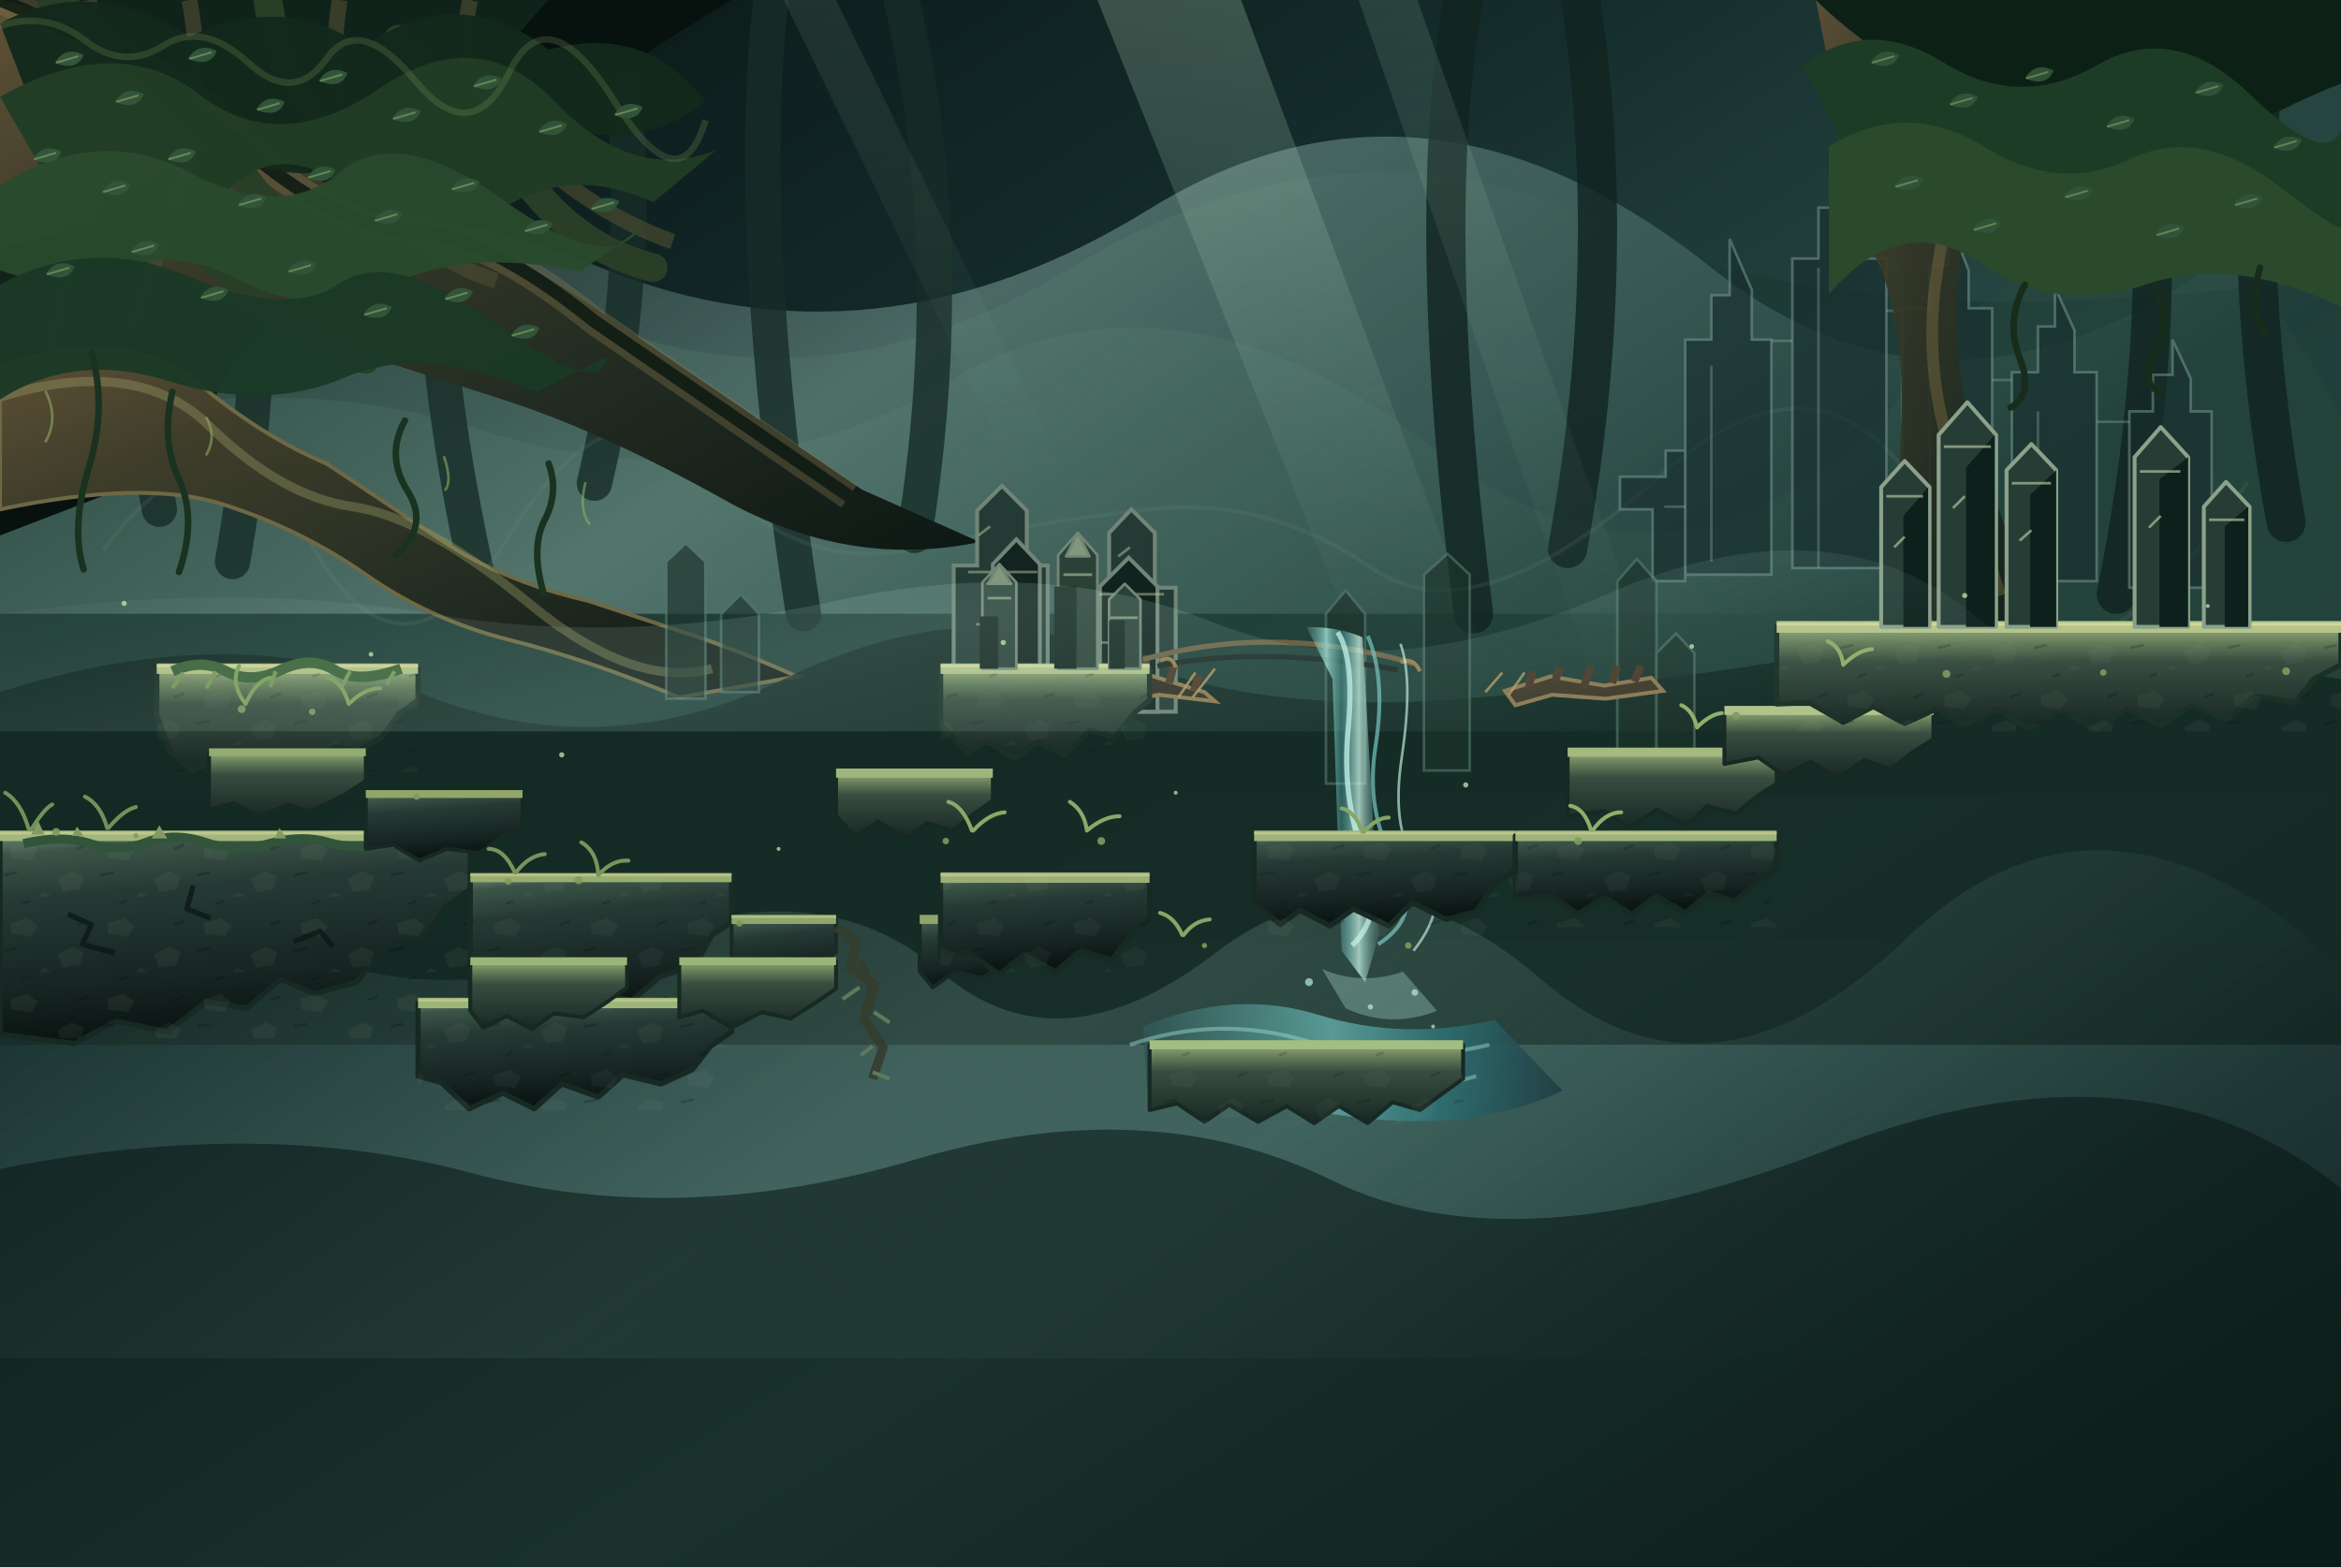
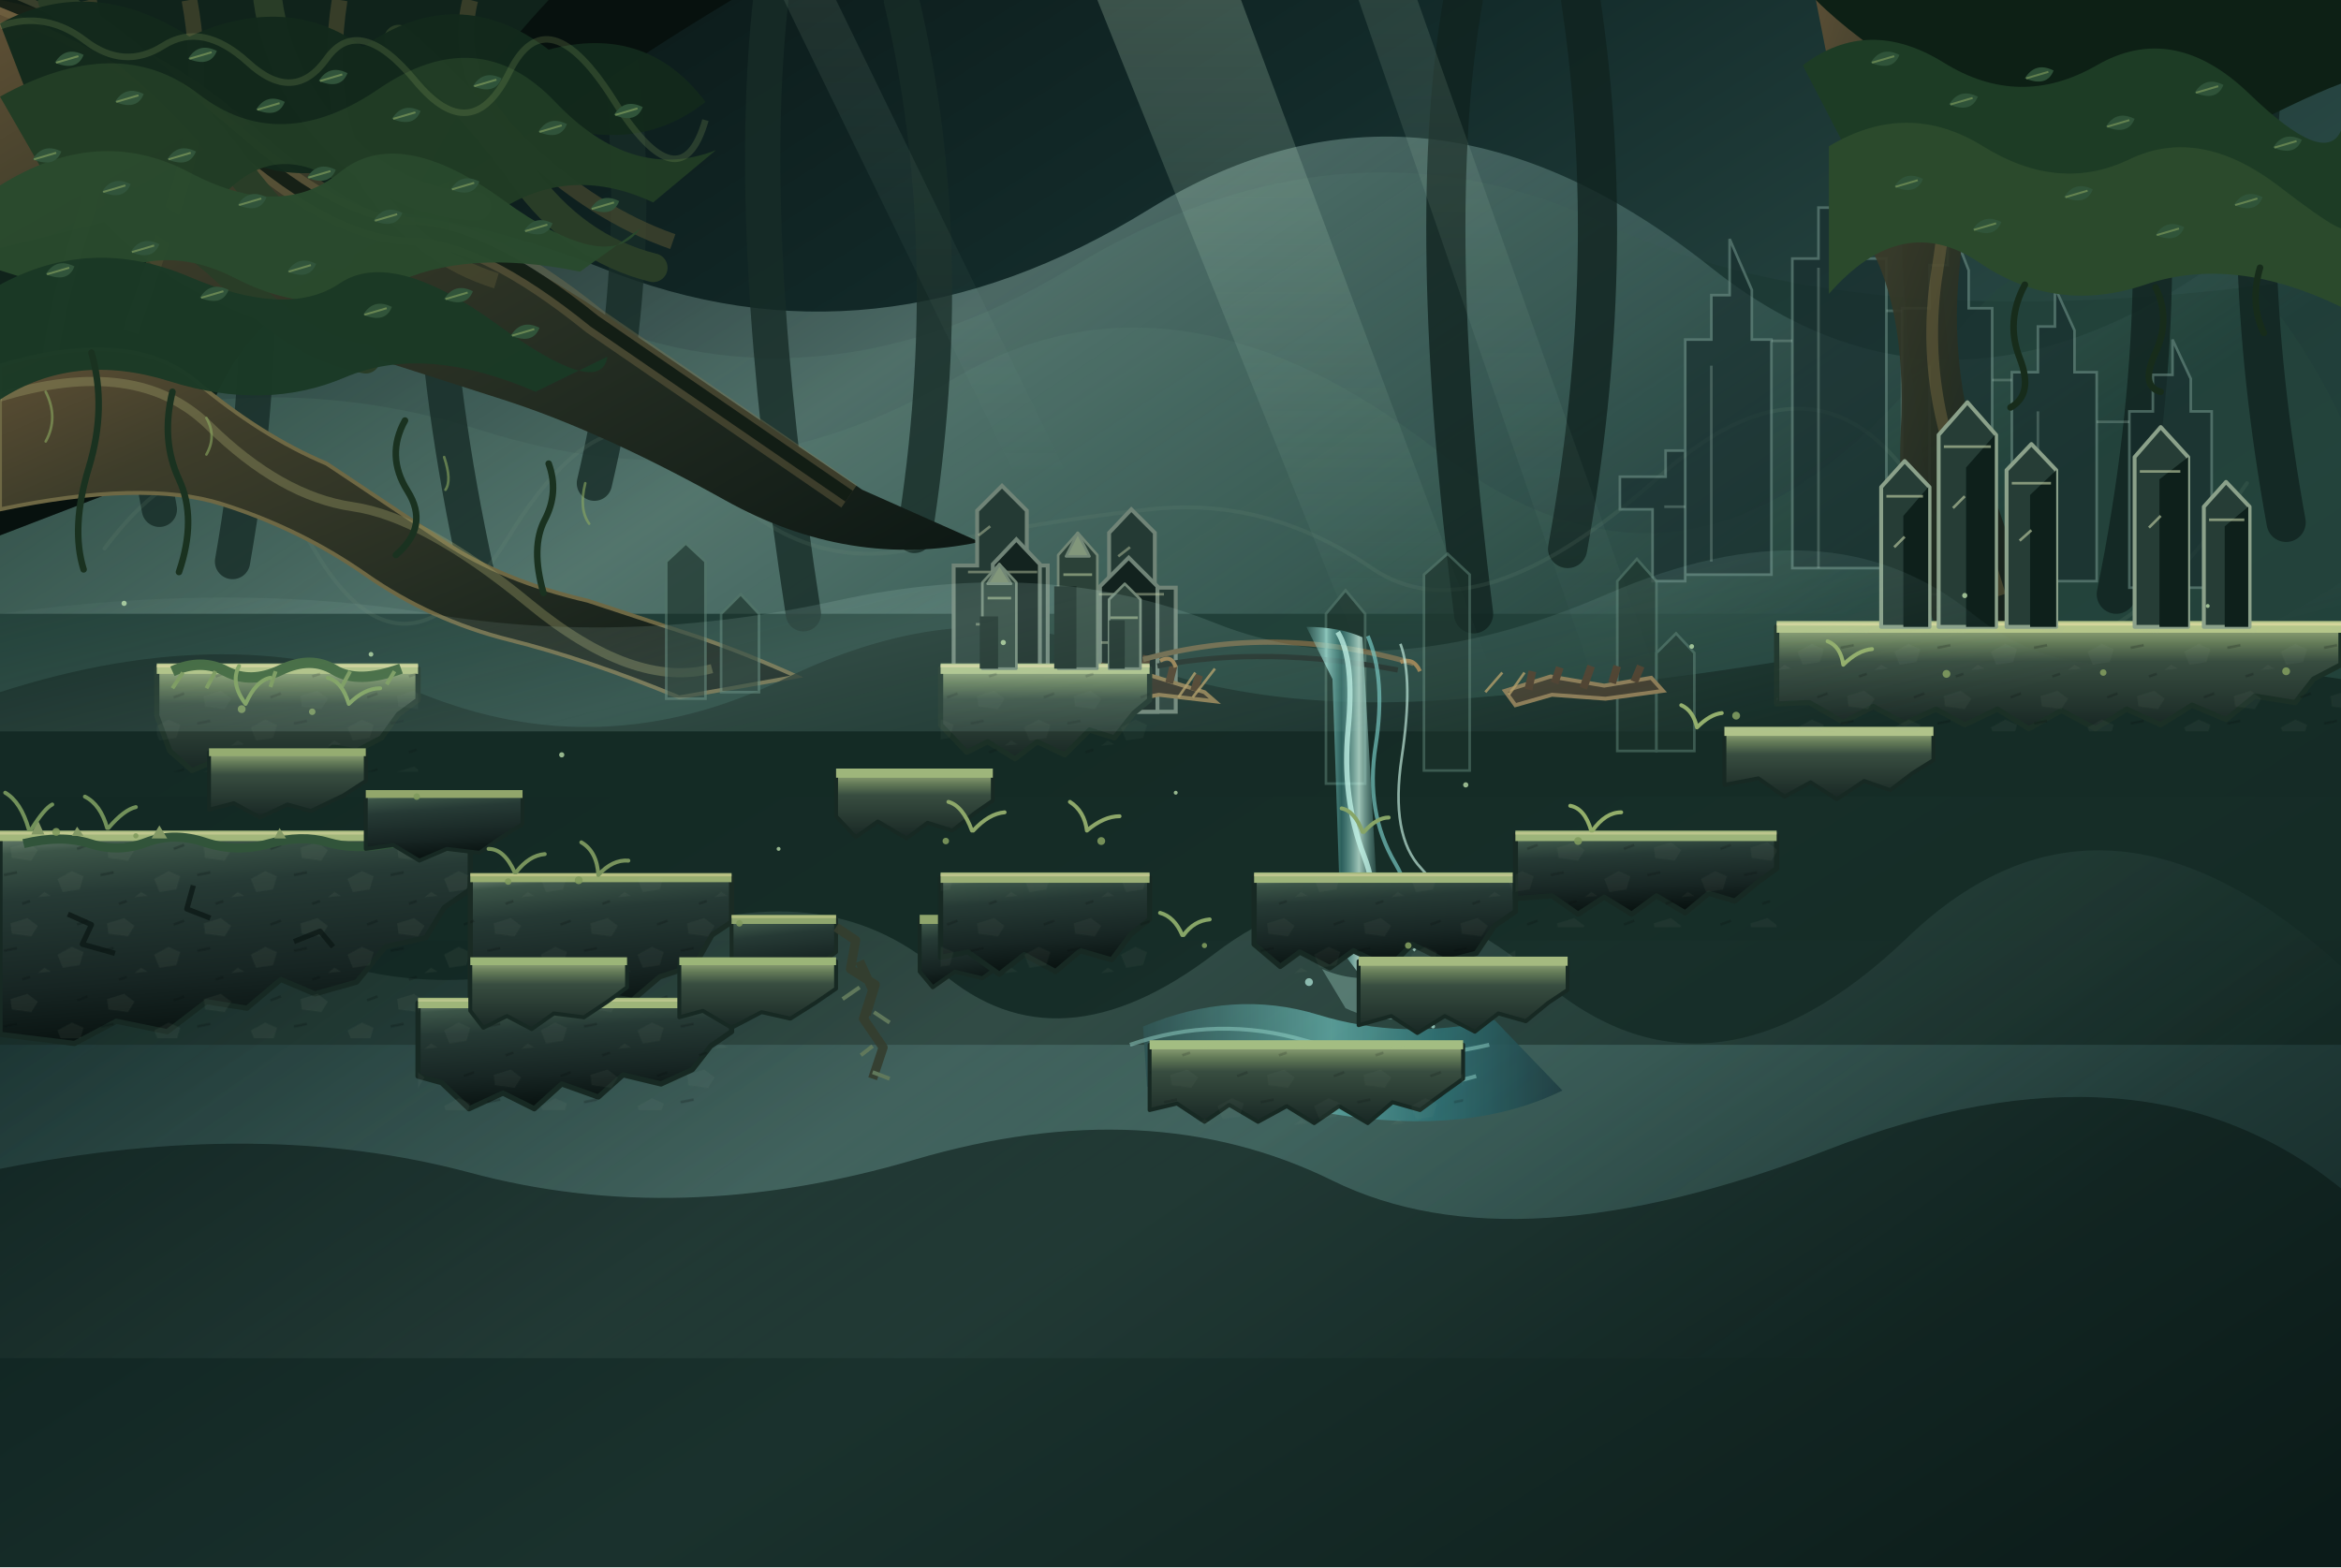
<svg xmlns="http://www.w3.org/2000/svg" width="1792" height="1200" viewBox="0 0 1792 1200">
  <defs>
    <linearGradient id="sky" x1="0" y1="0" x2="0.95" y2="1">
      <stop offset="0" stop-color="#07100f" />
      <stop offset=".32" stop-color="#132b2a" />
      <stop offset=".65" stop-color="#31534e" />
      <stop offset="1" stop-color="#102221" />
    </linearGradient>
    <linearGradient id="mist" x1="0" y1="0" x2="1" y2=".3">
      <stop offset="0" stop-color="#b3d8ca" stop-opacity="0" />
      <stop offset=".48" stop-color="#b7e0d5" stop-opacity=".34" />
      <stop offset=".75" stop-color="#9acbc4" stop-opacity=".2" />
      <stop offset="1" stop-color="#8fb9b7" stop-opacity="0" />
    </linearGradient>
    <linearGradient id="stone" x1="0" y1="0" x2=".18" y2="1">
      <stop offset="0" stop-color="#6c8270" />
      <stop offset=".09" stop-color="#3c5548" />
      <stop offset=".3" stop-color="#263a35" />
      <stop offset=".72" stop-color="#172523" />
      <stop offset="1" stop-color="#091311" />
    </linearGradient>
    <linearGradient id="stoneLight" x1="0" y1="0" x2="0" y2="1">
      <stop offset="0" stop-color="#95a87b" />
      <stop offset=".16" stop-color="#647b58" />
      <stop offset=".34" stop-color="#384d40" />
      <stop offset="1" stop-color="#182724" />
    </linearGradient>
    <linearGradient id="root" x1="0" y1="0" x2="1" y2="1">
      <stop offset="0" stop-color="#5f5035" />
      <stop offset=".25" stop-color="#3e3d2a" />
      <stop offset=".62" stop-color="#242d22" />
      <stop offset="1" stop-color="#0d1814" />
    </linearGradient>
    <linearGradient id="water" x1="0" y1="0" x2="1" y2="0">
      <stop offset="0" stop-color="#183b3c" />
      <stop offset=".45" stop-color="#4f9894" />
      <stop offset=".7" stop-color="#1f6266" />
      <stop offset="1" stop-color="#102d32" />
    </linearGradient>
    <linearGradient id="fall" x1="0" y1="0" x2="1" y2="0">
      <stop offset="0" stop-color="#7bc6c2" stop-opacity=".18" />
      <stop offset=".28" stop-color="#a7e9df" stop-opacity=".82" />
      <stop offset=".48" stop-color="#4eaaa9" stop-opacity=".45" />
      <stop offset=".72" stop-color="#d4fff0" stop-opacity=".8" />
      <stop offset="1" stop-color="#5ca6a2" stop-opacity=".14" />
    </linearGradient>
    <linearGradient id="ray" x1="0" y1="0" x2="0" y2="1">
      <stop offset="0" stop-color="#d5f7d7" stop-opacity=".22" />
      <stop offset="1" stop-color="#b6e7d0" stop-opacity="0" />
    </linearGradient>
    <pattern id="rockGrain" width="74" height="58" patternUnits="userSpaceOnUse">
      <path d="M8 11l13 -4 8 6 -5 8 -15 -2z M44 35l11 -6 9 4 -3 10 -13 2z M29 49l5 -4 5 3" fill="#a2b49a" opacity=".08" />
      <path d="M3 32l10 -2 M59 12l8 -3 M17 54l6 -2" fill="none" stroke="#050d0c" stroke-width="2" opacity=".26" />
    </pattern>
    <pattern id="moss" width="42" height="20" patternUnits="userSpaceOnUse">
      <path d="M1 8q5 -7 10 0t10 -1t10 1t10 -2" fill="none" stroke="#a3bd76" stroke-width="2" opacity=".42" />
      <circle cx="8" cy="15" r="1.8" fill="#a6c77e" opacity=".4" />
      <circle cx="31" cy="5" r="1.2" fill="#d1d59a" opacity=".35" />
    </pattern>
    <g id="leaf">
      <path d="M0 0Q8 -13 22 -6Q17 7 0 0Z" fill="#31553b" />
      <path d="M1 0L18 -5" fill="none" stroke="#78965a" stroke-width="1.5" opacity=".8" />
    </g>
    <g id="stoneBlock">
      <path d="M0 4l5 -4 22 1 5 5 -3 12 -24 1 -5 -5z" fill="#263a32" stroke="#71826a" stroke-width="1" />
      <path d="M5 2l17 1M4 8l8 1" stroke="#a5b08b" stroke-width="1" opacity=".45" />
    </g>
    <g id="spire">
      <path d="M0 0L7 -42L14 0L11 -5L7 -28L3 -5Z" fill="#253a38" stroke="#627c71" stroke-width="1" />
      <path d="M4 -8L7 -42L10 -8" fill="none" stroke="#95b7a1" stroke-width="1" opacity=".6" />
    </g>
  </defs>
  <rect width="1792" height="1200" fill="url(#sky)" />
  <path d="M0 230Q210 120 410 226T820 205T1230 172T1792 210V610H0Z" fill="#1c3933" opacity=".72" />
  <path d="M0 350Q180 270 370 330T730 290T1100 345T1480 275T1792 320V720H0Z" fill="#25453c" opacity=".55" />
  <path d="M0 180Q250 120 460 205T880 160T1310 205T1792 120V470H0Z" fill="url(#mist)" />
  <g fill="none" stroke-linecap="round">
    <path d="M100 0Q80 170 122 390M170 20Q220 190 178 430M340 0Q310 210 372 470M468 0Q500 180 455 370M590 0Q570 180 615 470M690 0Q735 190 700 410" stroke="#172c27" stroke-width="27" opacity=".8" />
    <path d="M1120 0Q1090 170 1128 470M1210 0Q1240 200 1200 420M1485 0Q1450 180 1500 420M1630 0Q1670 210 1620 455M1740 0Q1710 180 1750 400" stroke="#10231f" stroke-width="30" opacity=".8" />
    <path d="M80 420Q170 300 240 420T390 410T540 360T700 420T880 390T1050 435T1270 365T1490 415T1720 370" stroke="#73927b" stroke-width="3" opacity=".14" />
  </g>
  <g opacity=".64" fill="#172d2d" stroke="#66877e" stroke-width="2">
    <path d="M1290 440V260L1310 260V226L1324 226V183L1341 222V260H1356V440Z" />
    <path d="M1372 435V198L1392 198V159L1410 159V125L1425 164V198H1444V435Z" />
    <path d="M1456 455V236L1477 236V203L1491 203V166L1507 207V236H1525V455Z" />
    <path d="M1540 445V285L1560 285V250L1573 250V220L1588 253V285H1605V445Z" />
    <path d="M1630 450V315L1648 315V287L1663 287V260L1677 290V315H1693V450Z" />
    <path d="M1265 445L1265 390L1240 390L1240 365L1275 365L1275 345L1290 345L1290 445Z" />
  </g>
  <g fill="none" stroke="#b9d8c8" stroke-width="2" opacity=".25">
    <path d="M1310 280v150M1392 205v230M1477 280v165M1560 315v130M1648 340v110" />
    <path d="M1274 388h16M1356 261h16M1444 238h12M1525 291h15M1605 323h25" />
  </g>
  <path d="M840 0L950 0L1140 510L1045 510Z" fill="url(#ray)" />
  <path d="M1040 0L1085 0L1280 550L1230 550Z" fill="url(#ray)" opacity=".55" />
  <path d="M600 0L640 0L820 370L780 370Z" fill="url(#ray)" opacity=".42" />
  <path d="M0 0H560Q490 42 430 85T310 155T205 230T130 360L0 410Z" fill="#07110e" />
  <path d="M0 0H420Q360 64 330 125T235 224T150 350L0 390Z" fill="#10231b" />
  <path d="M0 0Q110 22 192 95T315 170T450 232L660 375L750 415Q650 436 555 383T385 306T220 253T80 170L0 190Z" fill="url(#root)" />
  <path d="M0 0Q105 42 182 109T315 177T455 246L650 380" fill="none" stroke="#8c7a4f" stroke-width="21" opacity=".33" />
  <path d="M0 0Q105 42 182 109T315 177T455 246L650 380" fill="none" stroke="#0b1711" stroke-width="10" opacity=".85" />
  <path d="M68 0Q90 90 62 176T35 324M145 0Q160 80 133 158T100 254M260 0Q246 90 285 144T380 215M360 0Q345 60 400 112T515 185" fill="none" stroke="#4c4b30" stroke-width="12" opacity=".65" />
  <path d="M0 280Q100 250 150 292T250 355L340 415Q385 445 450 460L535 488Q570 500 610 518L520 534Q450 505 390 490T280 440T170 386T0 390Z" fill="url(#root)" stroke="#6e6844" stroke-width="3" />
  <path d="M0 304Q105 272 160 326T270 388T405 462T545 512" fill="none" stroke="#a0a16a" stroke-width="7" opacity=".36" />
  <path d="M40 0Q130 58 178 124T260 195M205 0Q214 64 260 110T365 158M305 30Q360 78 400 134T500 205M90 150Q145 178 188 222T280 275" fill="none" stroke="#293d27" stroke-width="22" stroke-linecap="round" />
  <g opacity=".96">
    <path d="M0 18Q70 -20 145 28Q220 -6 278 36Q350 -15 420 38Q495 18 540 78Q490 118 420 95Q370 150 300 118Q220 150 170 112Q90 137 30 96Z" fill="#12291b" />
    <path d="M0 74Q90 24 152 72T290 68T425 78T548 115L500 155Q438 126 384 160T268 146T160 163T38 140Z" fill="#203c24" />
    <path d="M0 142Q75 95 145 132T260 132T385 153T490 175L444 208Q356 190 300 218T180 213T60 226L0 207Z" fill="#294a2d" />
    <path d="M0 218Q70 180 145 212T260 217T380 248T465 273L410 300Q325 263 264 289T130 292T0 306Z" fill="#1a3925" />
    <path d="M0 20Q35 8 65 31T125 35T190 48T250 45T318 62T390 55T470 77T540 92" fill="none" stroke="#8da766" stroke-width="5" opacity=".22" />
    <g>
      <use href="#leaf" x="42" y="48" />
      <use href="#leaf" x="88" y="78" />
      <use href="#leaf" x="144" y="45" />
      <use href="#leaf" x="196" y="84" />
      <use href="#leaf" x="244" y="62" />
      <use href="#leaf" x="300" y="91" />
      <use href="#leaf" x="362" y="66" />
      <use href="#leaf" x="412" y="101" />
      <use href="#leaf" x="470" y="88" />
      <use href="#leaf" x="25" y="122" />
      <use href="#leaf" x="78" y="147" />
      <use href="#leaf" x="128" y="122" />
      <use href="#leaf" x="182" y="157" />
      <use href="#leaf" x="235" y="136" />
      <use href="#leaf" x="286" y="169" />
      <use href="#leaf" x="345" y="145" />
      <use href="#leaf" x="401" y="177" />
      <use href="#leaf" x="452" y="160" />
      <use href="#leaf" x="35" y="210" />
      <use href="#leaf" x="100" y="193" />
      <use href="#leaf" x="153" y="228" />
      <use href="#leaf" x="220" y="208" />
      <use href="#leaf" x="278" y="241" />
      <use href="#leaf" x="340" y="229" />
      <use href="#leaf" x="391" y="257" />
    </g>
  </g>
  <path d="M1470 0Q1510 110 1500 205T1530 390L1572 512L1502 520Q1450 430 1455 330T1425 178L1390 0Z" fill="url(#root)" opacity=".92" />
  <path d="M1487 15Q1498 115 1483 207T1510 389L1531 456" fill="none" stroke="#a18a52" stroke-width="9" opacity=".3" />
  <path d="M1390 0Q1420 30 1470 60T1580 115T1700 108T1792 64V0Z" fill="#0d2015" />
  <path d="M1380 50Q1430 12 1488 48T1605 50T1722 72T1792 100V180Q1730 140 1670 164T1550 150T1440 166Z" fill="#1d3c25" />
  <path d="M1400 112Q1460 76 1518 112T1630 122T1745 143T1792 168V235Q1710 195 1642 218T1515 201T1400 225Z" fill="#2b4a2c" />
  <g opacity=".9">
    <use href="#leaf" x="1432" y="48" />
    <use href="#leaf" x="1492" y="80" />
    <use href="#leaf" x="1550" y="60" />
    <use href="#leaf" x="1612" y="97" />
    <use href="#leaf" x="1680" y="71" />
    <use href="#leaf" x="1740" y="113" />
    <use href="#leaf" x="1450" y="143" />
    <use href="#leaf" x="1510" y="176" />
    <use href="#leaf" x="1580" y="151" />
    <use href="#leaf" x="1650" y="180" />
    <use href="#leaf" x="1710" y="157" />
  </g>
  <g fill="none" stroke-linecap="round">
    <path d="M70 270q12 42 -2 88t-4 78M132 300q-9 37 5 67t0 71M310 322q-15 27 2 54t-9 49M420 355q8 22 -3 43t-1 56" stroke="#1a3220" stroke-width="5" />
    <path d="M35 300q10 20 0 38M158 320q8 14 0 28M340 350q6 18 1 25M448 370q-5 20 3 31" stroke="#8caa61" stroke-width="2" opacity=".6" />
    <path d="M1550 218q-15 28 -4 56t-7 38M1650 220q12 24 0 50t4 30M1730 205q-8 28 3 50" stroke="#172c1b" stroke-width="5" />
  </g>
  <path d="M0 530Q180 472 320 530T600 520T850 500T1120 535T1400 500T1792 520V800H0Z" fill="#10241f" opacity=".75" />
  <g opacity=".65" fill="#1b322b" stroke="#527568" stroke-width="2">
    <path d="M510 535V430L525 416L540 430V535Z" />
    <path d="M552 530V470L567 455L581 470V530Z" />
    <path d="M1015 600V470L1030 452L1045 470V600Z" />
    <path d="M1090 590V440L1108 424L1125 440V590Z" />
    <path d="M1238 575V445L1253 428L1268 445V575Z" />
    <path d="M1268 575V500L1283 485L1297 500V575Z" />
  </g>
  <g fill="#243a34" stroke="#708477" stroke-width="3">
    <path d="M730 545V433L748 433V391L767 372L786 391V433H802V545Z" />
    <path d="M830 545V450L849 450V408L866 390L884 408V450H900V545Z" />
    <path d="M760 432L778 413L796 432V545H760Z" fill="#13231f" />
    <path d="M842 449L864 427L886 449V545H842Z" fill="#12221e" />
  </g>
  <g fill="none" stroke="#b7c4a0" stroke-width="2" opacity=".5">
    <path d="M741 438h53M841 455h50M747 478l25 0M843 492h28M754 525h18M849 524h22" />
    <path d="M749 410l9 -7M856 426l9 -7" />
  </g>
  <g>
    <path d="M832 525L880 517L922 530L930 537L887 532L850 539Z" fill="#342f23" stroke="#8e7a4e" stroke-width="3" />
    <path d="M842 522l4 -14M856 526l5 -16M874 522l4 -20M895 523l4 -16M914 529l4 -12" stroke="#4d3b27" stroke-width="6" />
    <path d="M875 505Q975 477 1082 508" fill="none" stroke="#6d6344" stroke-width="4" />
    <path d="M886 510Q968 494 1070 513" fill="none" stroke="#1d2924" stroke-width="4" />
    <path d="M1152 529L1187 518L1228 525L1264 519L1273 529L1229 535L1188 532L1160 540Z" fill="#3f392a" stroke="#8c7952" stroke-width="3" />
    <path d="M1170 528l3 -14M1190 523l4 -12M1212 527l6 -17M1234 523l4 -13M1251 522l5 -12" stroke="#4b3b29" stroke-width="6" />
    <path d="M915 515l-13 19M930 512l-17 22M1150 515l-13 15M1167 515l-12 17" stroke="#b59b61" stroke-width="2" opacity=".8" />
    <path d="M888 506q9 -5 12 5M1072 507q10 -4 15 7" fill="none" stroke="#9b7d4c" stroke-width="3" />
  </g>
  <path d="M1000 480Q1025 480 1043 488L1056 715L1045 752L1027 728L1020 520Z" fill="url(#fall)" opacity=".9" />
  <path d="M1024 484Q1037 505 1032 558T1044 655T1035 724" fill="none" stroke="#c3f4e8" stroke-width="4" opacity=".76" />
  <path d="M1047 487Q1061 520 1053 571T1068 661T1055 723" fill="none" stroke="#75c6c1" stroke-width="3" opacity=".7" />
  <path d="M1072 493Q1082 520 1073 580T1088 665T1082 728" fill="none" stroke="#d5fff0" stroke-width="2" opacity=".62" />
  <path d="M875 786Q944 757 1009 777T1144 781L1196 835Q1125 870 1020 853T878 832Z" fill="url(#water)" opacity=".92" />
  <path d="M865 800Q932 777 1000 797T1140 800M893 821Q956 810 1012 826T1130 824M935 844Q1006 831 1082 847" fill="none" stroke="#94d9cc" stroke-width="3" opacity=".48" />
  <path d="M1012 742Q1042 755 1074 744L1100 774Q1064 788 1030 772Z" fill="#bcf8e7" opacity=".3" />
  <g fill="#c3fff0" opacity=".65">
    <circle cx="1002" cy="752" r="3" />
    <circle cx="1083" cy="760" r="2.5" />
    <circle cx="1049" cy="771" r="2" />
    <circle cx="1097" cy="786" r="1.5" />
  </g>
  <path d="M0 720Q130 690 240 732T490 720T720 744T930 730T1180 750T1460 718T1792 740V1040H0Z" fill="url(#mist)" opacity=".5" />
  <path d="M0 895Q200 855 360 898T700 888T1020 904T1400 880T1792 910V1200H0Z" fill="#071512" opacity=".55" />
  <g id="terrain-masses" stroke-linejoin="round">
    <path d="M0 640H360V681L340 695L326 718L295 725L273 752L241 761L215 750L189 772L158 767L128 790L89 782L57 799L0 792Z" fill="url(#stone)" stroke="#172923" stroke-width="4" />
    <path d="M0 640H360" stroke="#a2b77b" stroke-width="8" />
    <path d="M0 638H360" stroke="#d0d09a" stroke-width="2" opacity=".65" />
    <path d="M0 640H360V795H0Z" fill="url(#rockGrain)" opacity=".9" />
    <path d="M18 646q29 -7 51 0t43 -1t45 0t49 1t45 -1t48 1t49 -1" fill="none" stroke="#31543a" stroke-width="7" />
    <g fill="#839966">
      <path d="M24 639l5 -11 5 11z" />
      <path d="M55 640l4 -7 5 7z" />
      <path d="M116 642l6 -10 6 10z" />
      <path d="M210 642l4 -8 5 8z" />
      <path d="M288 642l6 -11 6 11z" />
    </g>
    <path d="M52 700l18 8 -7 15 25 7M148 678l-5 18 18 7M225 721l20 -8 10 12" fill="none" stroke="#0b1714" stroke-width="4" opacity=".75" />
    <path d="M360 672H560V706L545 716L532 739L505 748L484 766L451 760L431 779L400 764L380 780L360 766Z" fill="url(#stone)" stroke="#1a2b24" stroke-width="4" />
    <path d="M360 672H560" stroke="#97ad70" stroke-width="7" />
    <path d="M360 670H560" stroke="#d2ce91" stroke-width="2" opacity=".6" />
    <path d="M360 672H560V770H360Z" fill="url(#rockGrain)" opacity=".8" />
    <path d="M560 704H640V729L628 738L613 747L594 742L580 755L560 745Z" fill="url(#stone)" stroke="#1a2b24" stroke-width="3" />
    <path d="M560 704H640" stroke="#8fa66e" stroke-width="7" />
    <path d="M560 702H640" stroke="#c7cc8a" stroke-width="2" opacity=".6" />
    <path d="M120 512H320V536L305 547L292 565L273 575L255 572L237 589L217 580L194 591L171 580L147 590L130 575L120 548Z" fill="url(#stoneLight)" stroke="#1b3026" stroke-width="4" />
    <path d="M120 512H320" stroke="#b1c183" stroke-width="8" />
    <path d="M120 510H320" stroke="#e0d8a0" stroke-width="2" opacity=".7" />
    <path d="M120 512H320V591H120Z" fill="url(#rockGrain)" opacity=".65" />
    <path d="M132 514q22 -10 41 0t42 -1t41 0t51 -1" fill="none" stroke="#3d6339" stroke-width="8" />
    <path d="M140 515l-8 12M165 514l-7 13M211 514l-4 12M268 514l-7 13M302 514l-6 10" stroke="#799759" stroke-width="3" />
    <path d="M160 576H280V598L263 609L238 621L220 616L199 626L179 615L160 620Z" fill="url(#stoneLight)" stroke="#172923" stroke-width="3" />
    <path d="M160 576H280" stroke="#95ac71" stroke-width="6" />
    <path d="M280 608H400V631L384 641L367 653L342 650L321 659L301 647L280 650Z" fill="url(#stone)" stroke="#172923" stroke-width="3" />
    <path d="M280 608H400" stroke="#92a66b" stroke-width="6" />
    <path d="M320 768H560V790L544 801L530 819L506 830L477 823L458 840L430 830L409 849L385 837L359 849L338 829L320 824Z" fill="url(#stone)" stroke="#172923" stroke-width="4" />
    <path d="M320 768H560" stroke="#9eb579" stroke-width="8" />
    <path d="M320 766H560" stroke="#d0d19a" stroke-width="2" opacity=".55" />
    <path d="M320 768H560V850H320Z" fill="url(#rockGrain)" opacity=".8" />
    <path d="M360 736H480V756L465 767L447 779L424 776L407 788L388 778L370 787L360 774Z" fill="url(#stoneLight)" stroke="#172923" stroke-width="3" />
    <path d="M360 736H480" stroke="#9bb578" stroke-width="6" />
    <path d="M520 736H640V757L624 768L605 780L583 775L560 787L538 774L520 779Z" fill="url(#stoneLight)" stroke="#172923" stroke-width="3" />
    <path d="M520 736H640" stroke="#9bb578" stroke-width="6" />
    <path d="M704 704H784V726L770 736L752 749L731 744L714 756L704 744Z" fill="url(#stone)" stroke="#172923" stroke-width="3" />
    <path d="M704 704H784" stroke="#8fa56c" stroke-width="7" />
    <path d="M640 710L655 720L651 742L670 754L663 777M658 736L668 758L661 780L676 802L668 826" fill="none" stroke="#343d2d" stroke-width="7" opacity=".9" />
    <path d="M658 756l-13 9M669 775l12 8M668 801l-9 7M668 821l13 5" stroke="#60785b" stroke-width="3" />
    <path d="M720 672H880V704L866 715L851 735L827 728L808 744L784 731L765 746L741 729L720 733Z" fill="url(#stone)" stroke="#172923" stroke-width="4" />
    <path d="M720 672H880" stroke="#9aaf75" stroke-width="8" />
    <path d="M720 670H880" stroke="#d3d19b" stroke-width="2" opacity=".6" />
    <path d="M720 672H880V746H720Z" fill="url(#rockGrain)" opacity=".75" />
-     <path d="M960 640H1160V666L1144 677L1130 698L1107 704L1081 691L1063 709L1036 696L1018 709L995 697L980 708L960 691Z" fill="url(#stone)" stroke="#172923" stroke-width="4" />
-     <path d="M960 640H1160" stroke="#9db47a" stroke-width="8" />
-     <path d="M960 638H1160" stroke="#d3d19b" stroke-width="2" opacity=".6" />
-     <path d="M960 640H1160V718H960Z" fill="url(#rockGrain)" opacity=".75" />
+     <path d="M960 672H1160V698L1144 709L1130 730L1107 736L1081 723L1063 741L1036 728L1018 741L995 729L980 740L960 723Z" fill="url(#stone)" stroke="#172923" stroke-width="4" />
+     <path d="M960 672H1160" stroke="#9db47a" stroke-width="8" />
+     <path d="M960 670H1160" stroke="#d3d19b" stroke-width="2" opacity=".6" />
+     <path d="M960 672H1160V746H960Z" fill="url(#rockGrain)" opacity=".75" />
    <path d="M720 512H880V536L868 546L853 565L834 559L815 578L794 568L777 581L756 568L740 576L720 555Z" fill="url(#stoneLight)" stroke="#1b3026" stroke-width="4" />
    <path d="M720 512H880" stroke="#b2c48a" stroke-width="8" />
    <path d="M720 510H880" stroke="#e1dba5" stroke-width="2" opacity=".75" />
    <path d="M720 512H880V581H720Z" fill="url(#rockGrain)" opacity=".65" />
    <g fill="#2b4138" stroke="#728776" stroke-width="2">
      <path d="M752 512V446L765 432L778 446V512Z" />
      <path d="M810 512V425L825 408L840 425V512Z" />
      <path d="M849 512V459L861 447L873 459V512Z" />
      <path d="M756 447L765 432L774 447Z" fill="#82977b" />
      <path d="M816 426L825 408L834 426Z" fill="#82977b" />
    </g>
    <g fill="#152721">
      <path d="M764 472v40h-14v-40z" />
      <path d="M824 449v63h-17v-63z" />
      <path d="M861 475v37h-12v-37z" />
    </g>
    <path d="M756 458h18M814 440h22M850 473h21" stroke="#b4c69b" stroke-width="2" opacity=".6" />
    <path d="M640 592H760V613L747 622L729 636L710 630L694 642L672 629L655 641L640 625Z" fill="url(#stoneLight)" stroke="#172923" stroke-width="3" />
    <path d="M640 592H760" stroke="#9eb67b" stroke-width="7" />
    <path d="M880 800H1120V826L1106 836L1087 850L1066 844L1047 860L1025 847L1006 860L985 847L963 859L941 846L922 859L901 845L880 850Z" fill="url(#stoneLight)" stroke="#172923" stroke-width="3" />
    <path d="M880 800H1120" stroke="#a3bd82" stroke-width="7" />
    <path d="M880 801H1120V862H880Z" fill="url(#rockGrain)" opacity=".65" />
    <path d="M1160 640H1360V665L1345 676L1328 690L1308 684L1290 699L1268 686L1249 700L1228 687L1208 700L1188 686L1160 688Z" fill="url(#stone)" stroke="#172923" stroke-width="4" />
    <path d="M1160 640H1360" stroke="#9cb47a" stroke-width="8" />
    <path d="M1160 638H1360" stroke="#d2d19a" stroke-width="2" opacity=".6" />
    <path d="M1160 640H1360V710H1160Z" fill="url(#rockGrain)" opacity=".75" />
-     <path d="M1200 576H1360V600L1346 609L1329 623L1307 617L1291 632L1268 620L1247 634L1228 621L1200 625Z" fill="url(#stoneLight)" stroke="#172923" stroke-width="3" />
-     <path d="M1200 576H1360" stroke="#a5ba80" stroke-width="7" />
-     <path d="M1320 544H1480V566L1464 576L1447 589L1427 582L1406 596L1386 583L1366 594L1346 580L1320 585Z" fill="url(#stoneLight)" stroke="#172923" stroke-width="3" />
-     <path d="M1320 544H1480" stroke="#b0c38a" stroke-width="7" />
+     <path d="M1040 736H1200V758L1185 768L1168 782L1147 776L1129 790L1106 778L1085 791L1065 778L1040 785Z" fill="url(#stoneLight)" stroke="#172923" stroke-width="3" />
+     <path d="M1040 736H1200" stroke="#a5ba80" stroke-width="7" />
+     <path d="M1320 560H1480V582L1464 592L1447 605L1427 598L1406 612L1386 599L1366 610L1346 596L1320 601Z" fill="url(#stoneLight)" stroke="#172923" stroke-width="3" />
+     <path d="M1320 560H1480" stroke="#b0c38a" stroke-width="7" />
    <path d="M1360 480H1792V509L1771 520L1757 538L1726 533L1704 551L1678 540L1654 555L1628 543L1604 558L1578 544L1553 558L1529 543L1504 555L1482 543L1458 554L1434 541L1411 553L1385 538L1360 539Z" fill="url(#stoneLight)" stroke="#1b3026" stroke-width="4" />
    <path d="M1360 480H1792" stroke="#b5c68a" stroke-width="9" />
    <path d="M1360 478H1792" stroke="#e2dda3" stroke-width="2" opacity=".72" />
    <path d="M1360 480H1792V560H1360Z" fill="url(#rockGrain)" opacity=".8" />
    <g fill="#263d36" stroke="#8ba18a" stroke-width="3">
      <path d="M1440 480V373L1458 353L1477 373V480Z" />
      <path d="M1484 480V333L1506 308L1528 333V480Z" />
      <path d="M1536 480V360L1555 340L1574 360V480Z" />
      <path d="M1634 480V350L1654 327L1675 350V480Z" />
      <path d="M1687 480V388L1704 369L1722 388V480Z" />
    </g>
    <g fill="#0e201b">
      <path d="M1457 395l19 -22v107h-19z" />
      <path d="M1505 358l22 -25v147h-22z" />
      <path d="M1554 379l20 -19v120h-20z" />
      <path d="M1653 367l22 -17v130h-22z" />
      <path d="M1703 403l18 -15v92h-18z" />
    </g>
    <g fill="none" stroke="#bac9a0" stroke-width="2" opacity=".65">
      <path d="M1444 380h28M1488 342h36M1540 370h30M1638 361h31M1691 398h27" />
      <path d="M1450 419l8 -8M1495 389l9 -9M1546 414l9 -8M1645 404l9 -9" />
    </g>
  </g>
  <g fill="none" stroke-linecap="round">
    <path d="M22 635q-6 -21 -18 -28m20 28q10 -16 16 -19m42 18q-5 -18 -17 -24m18 24q12 -14 21 -16" stroke="#72915a" stroke-width="3" />
    <path d="M188 539q-12 -16 -5 -29m5 29q8 -18 19 -20m60 20q-5 -17 -16 -20m16 20q12 -12 24 -12" stroke="#7e9e5c" stroke-width="3" />
    <path d="M394 668q-8 -18 -20 -18m21 18q10 -13 22 -14m41 16q-1 -18 -13 -25m13 25q11 -12 23 -11" stroke="#78935c" stroke-width="3" />
    <path d="M744 636q-7 -19 -18 -22m19 22q12 -13 24 -14m63 14q-2 -15 -13 -22m13 22q13 -11 25 -11" stroke="#8da769" stroke-width="3" />
    <path d="M905 716q-6 -14 -17 -17m18 17q8 -11 20 -12m117 -67q-6 -16 -16 -18m17 18q10 -11 19 -11" stroke="#87a567" stroke-width="3" />
    <path d="M1218 636q-5 -17 -16 -19m17 19q10 -14 22 -14m58 -65q-3 -13 -12 -17m12 17q10 -10 19 -11m93 -37q-2 -14 -12 -18m12 18q11 -11 22 -12" stroke="#93ae6a" stroke-width="3" />
  </g>
  <g fill="#7f9a5d" opacity=".9">
    <circle cx="43" cy="637" r="3" />
    <circle cx="104" cy="640" r="2" />
    <circle cx="185" cy="543" r="3" />
    <circle cx="239" cy="545" r="2.5" />
    <circle cx="319" cy="610" r="2.5" />
    <circle cx="389" cy="675" r="2.5" />
    <circle cx="443" cy="674" r="3" />
    <circle cx="566" cy="707" r="2.5" />
    <circle cx="724" cy="644" r="2.5" />
    <circle cx="843" cy="644" r="3" />
    <circle cx="922" cy="724" r="2" />
    <circle cx="1078" cy="724" r="2.5" />
    <circle cx="1208" cy="644" r="3" />
    <circle cx="1329" cy="548" r="3" />
    <circle cx="1490" cy="516" r="3" />
    <circle cx="1610" cy="515" r="2.5" />
    <circle cx="1750" cy="514" r="3" />
  </g>
  <path d="M0 470Q180 445 330 470T640 460T930 477T1230 455T1510 470T1792 446V560H0Z" fill="url(#mist)" opacity=".5" />
  <g fill="#c9edb5" opacity=".72">
    <circle cx="95" cy="462" r="2" />
    <circle cx="284" cy="501" r="1.8" />
    <circle cx="430" cy="578" r="2" />
    <circle cx="596" cy="650" r="1.5" />
    <circle cx="768" cy="492" r="2" />
    <circle cx="900" cy="607" r="1.5" />
    <circle cx="1122" cy="601" r="2" />
    <circle cx="1295" cy="495" r="1.8" />
    <circle cx="1504" cy="456" r="2" />
    <circle cx="1690" cy="464" r="1.5" />
  </g>
</svg>
